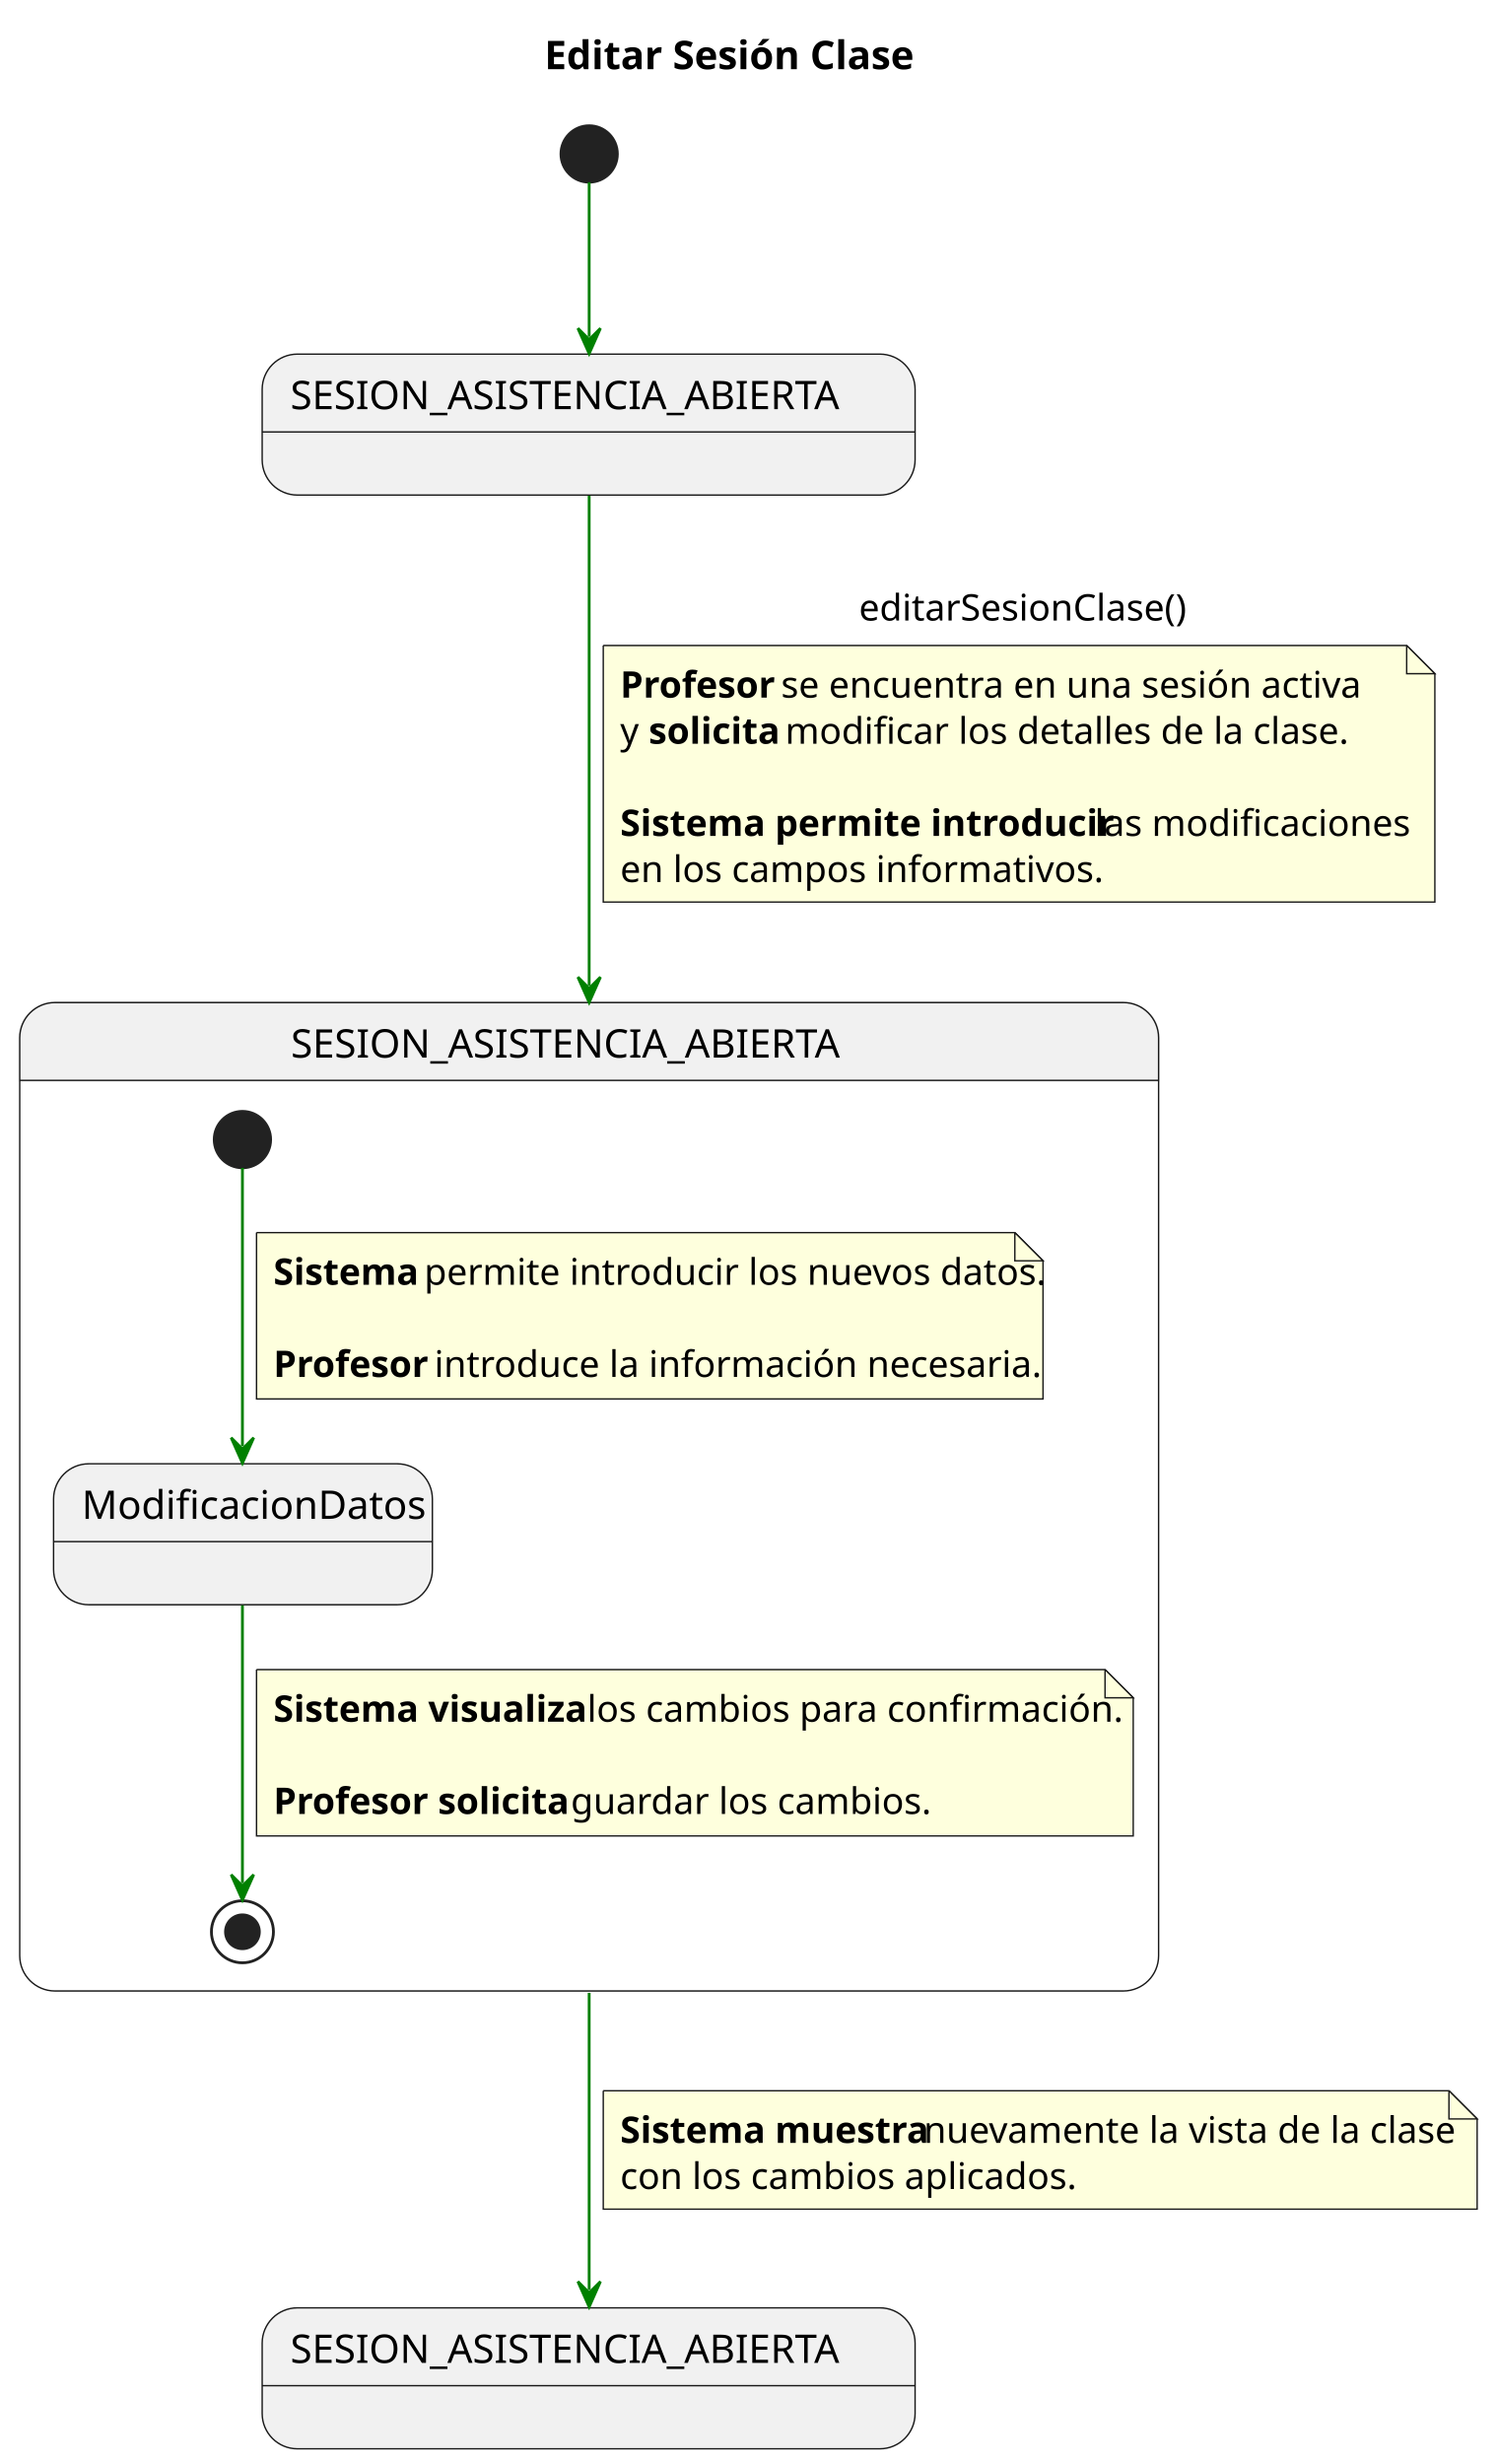
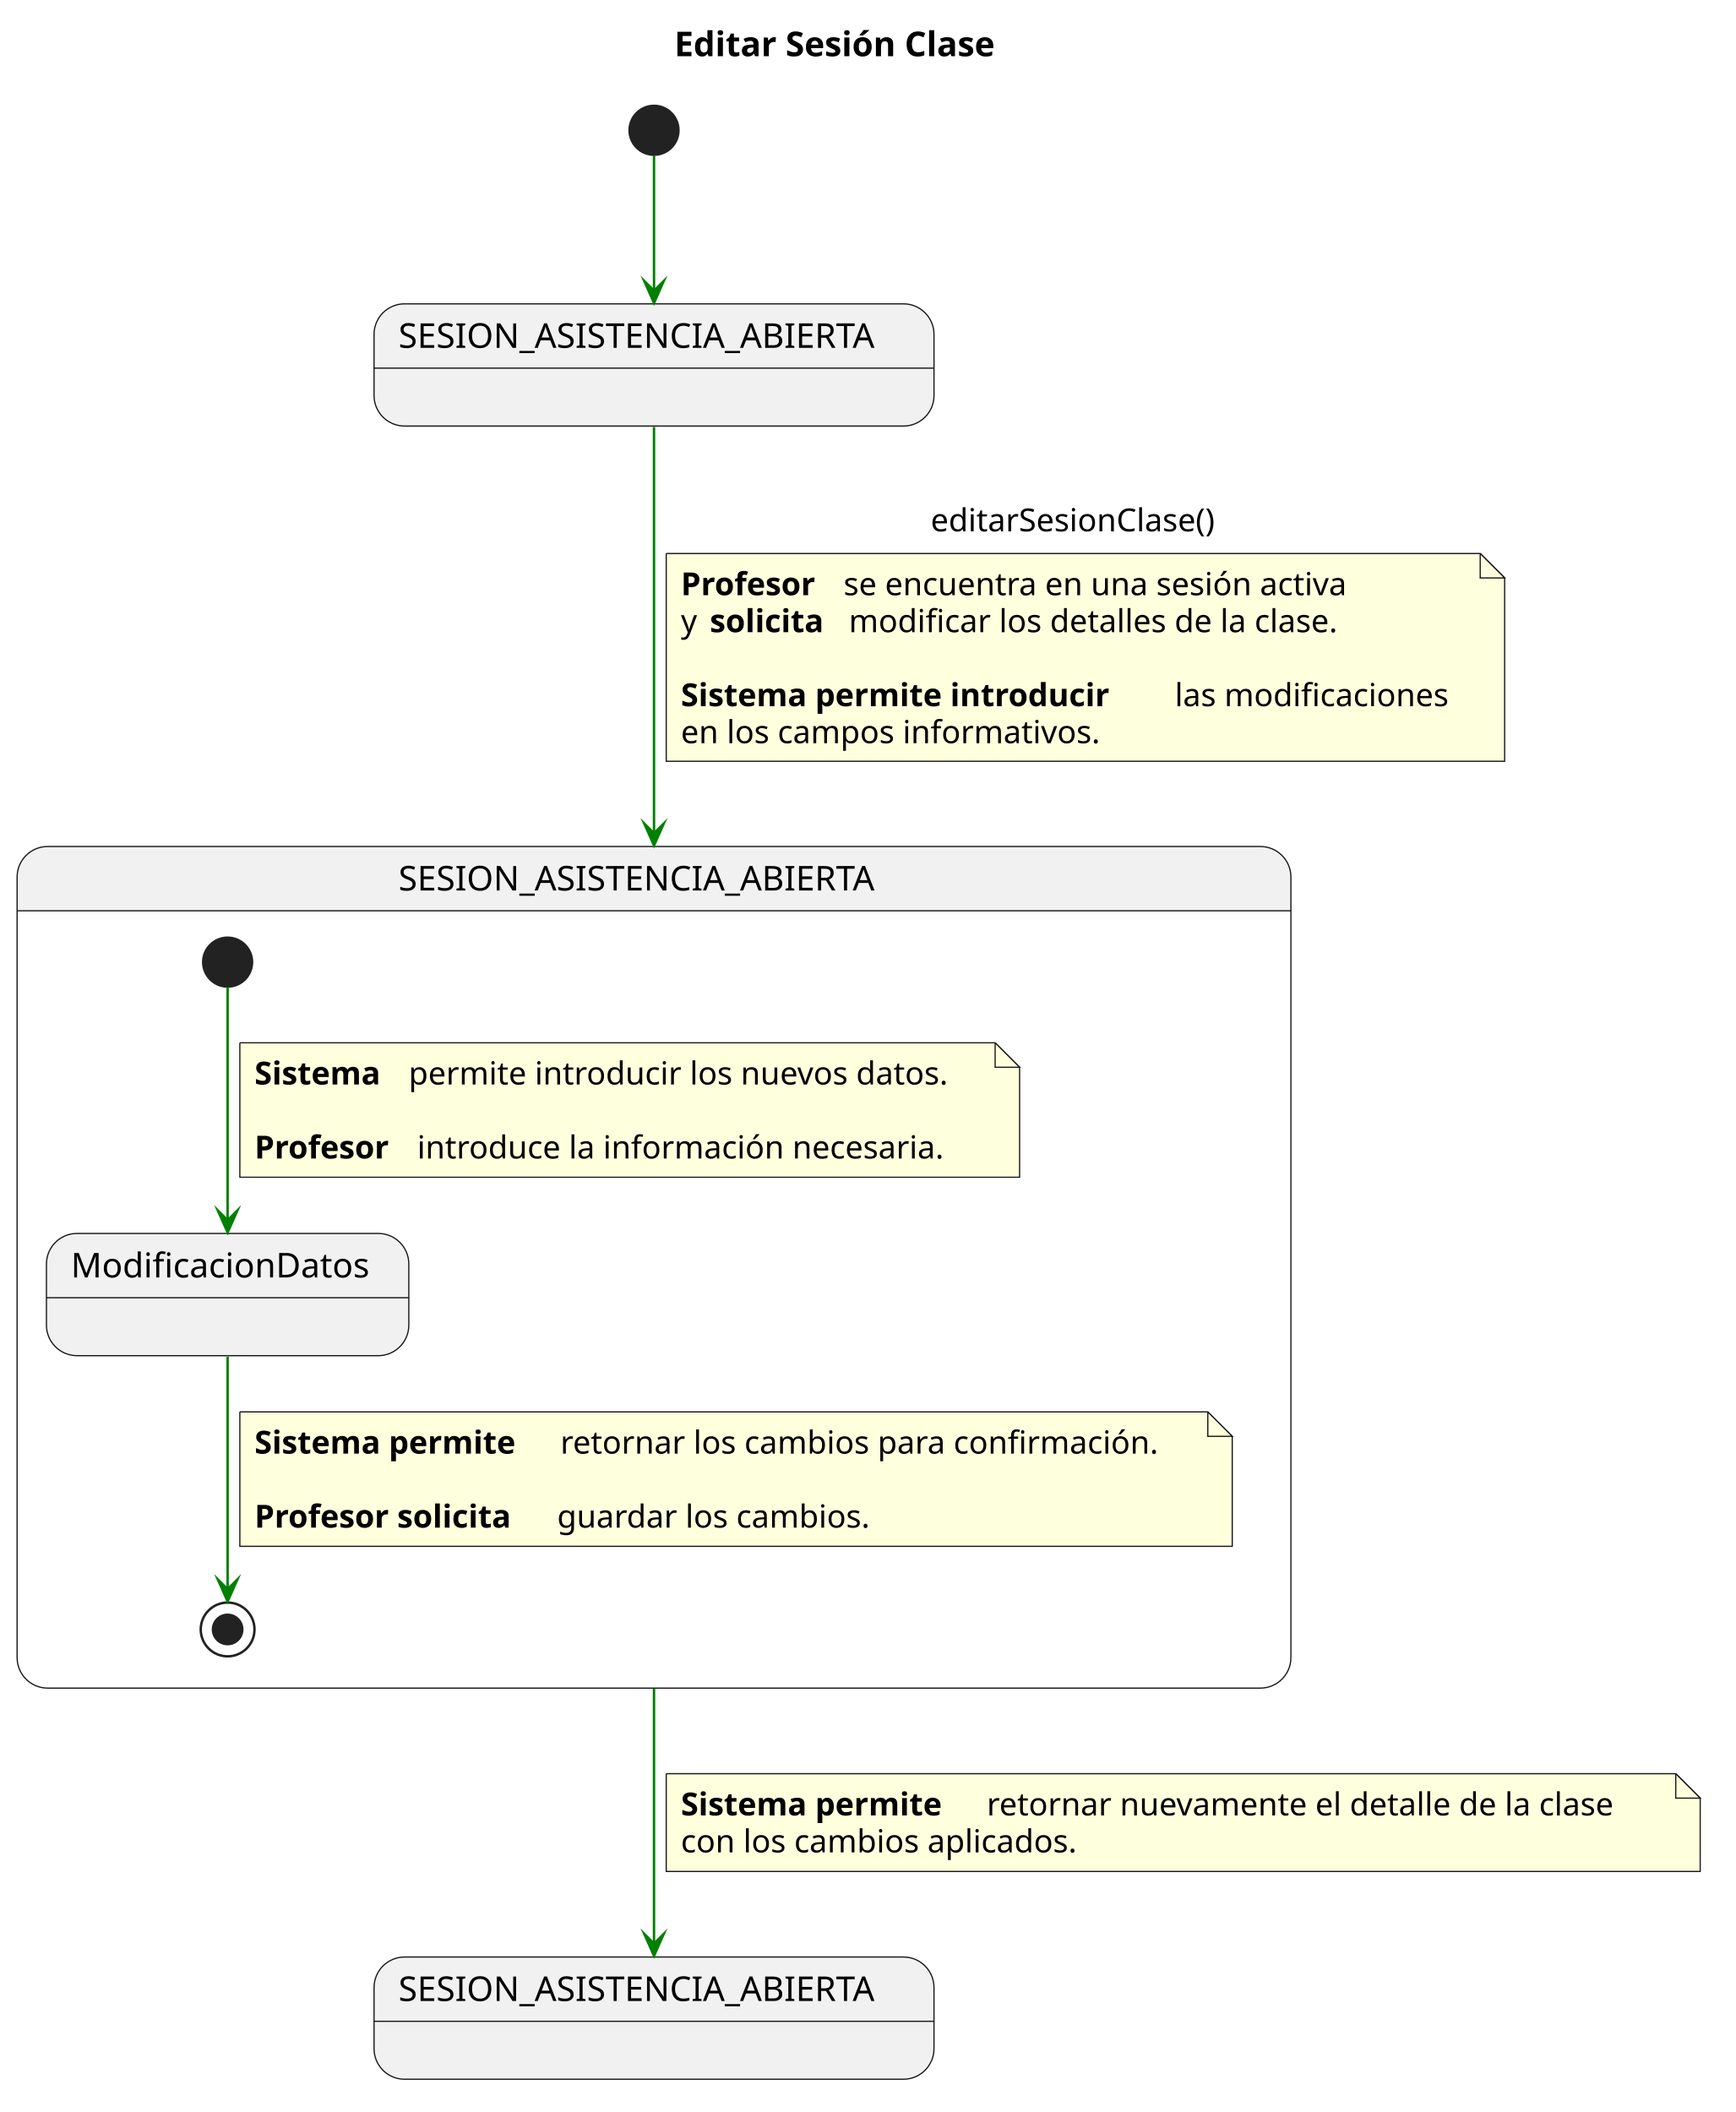
- <svg xmlns="http://www.w3.org/2000/svg" contentStyleType="text/css" data-diagram-type="STATE" height="874px" preserveAspectRatio="none" style="width:531px;height:874px;background:#FFFFFF;" version="1.1" viewBox="0 0 531 874" width="531px" zoomAndPan="magnify">
+ <svg xmlns="http://www.w3.org/2000/svg" version="1.1" data-diagram-type="STATE" style="width:710px;height:864px;background:#FFFFFF;" width="710px" height="864px" viewBox="0 0 710 864" zoomAndPan="magnify" preserveAspectRatio="none" contentStyleType="text/css">
  <defs />
  <g>
-     <text fill="#000000" font-family="sans-serif" font-size="14" font-weight="bold" lengthAdjust="spacing" textLength="130.717" x="193.142" y="24.533">Editar Sesión Clase</text>
-     <g id="SESION_ACTUAL_INICIAL">
-       <rect fill="#F1F1F1" height="50" rx="12.5" ry="12.5" style="stroke:#181818;stroke-width:0.5;" width="231.62" x="93" y="125.609" />
-       <line style="stroke:#181818;stroke-width:0.5;" x1="93" x2="324.62" y1="153.219" y2="153.219" />
-       <text fill="#000000" font-family="sans-serif" font-size="14" lengthAdjust="spacing" textLength="211.62" x="103" y="145.143">SESION_ASISTENCIA_ABIERTA</text>
+     <g class="title" data-source-line="1">
+       <text x="275.87" y="22.995" fill="#000000" font-size="14" lengthAdjust="spacing" textLength="151.819" font-weight="700" font-family="sans-serif">Editar Sesión Clase</text>
    </g>
-     <path d="M19.5,355.609 L398.5,355.609 A12.5,12.5 0 0 1 411,368.109 L411,383.219 L7,383.219 L7,368.109 A12.5,12.5 0 0 1 19.5,355.609" fill="#F1F1F1" style="stroke:#F1F1F1;stroke-width:1;" />
-     <rect fill="none" height="350.609" rx="12.5" ry="12.5" style="stroke:#181818;stroke-width:0.5;" width="404" x="7" y="355.609" />
-     <line style="stroke:#181818;stroke-width:0.5;" x1="7" x2="411" y1="383.219" y2="383.219" />
-     <text fill="#000000" font-family="sans-serif" font-size="14" lengthAdjust="spacing" textLength="211.62" x="103.19" y="375.143">SESION_ASISTENCIA_ABIERTA</text>
-     <g id="PROCESO_EDICION_COMP.ModificacionDatos">
-       <rect fill="#F1F1F1" height="50" rx="12.5" ry="12.5" style="stroke:#181818;stroke-width:0.5;" width="134.386" x="19" y="519.219" />
-       <line style="stroke:#181818;stroke-width:0.5;" x1="19" x2="153.386" y1="546.828" y2="546.828" />
-       <text fill="#000000" font-family="sans-serif" font-size="14" lengthAdjust="spacing" textLength="114.386" x="29" y="538.752">ModificacionDatos</text>
+     <g class="entity" data-qualified-name="SESION_ACTUAL_INICIAL" id="ent0001" data-source-line="4">
+       <rect x="153.02" y="124.297" width="229.084" height="50" fill="#F1F1F1" style="stroke:#181818;stroke-width:0.5;" rx="12.5" ry="12.5" />
+       <line x1="153.02" y1="150.594" x2="382.104" y2="150.594" style="stroke:#181818;stroke-width:0.5;" />
+       <text x="163.02" y="142.292" fill="#000000" font-size="14" lengthAdjust="spacing" textLength="209.084" font-family="sans-serif">SESION_ASISTENCIA_ABIERTA</text>
    </g>
-     <ellipse cx="86" cy="404.219" fill="#222222" rx="10" ry="10" style="stroke:#222222;stroke-width:1;" />
-     <ellipse cx="86" cy="685.219" fill="none" rx="11" ry="11" style="stroke:#222222;stroke-width:1;" />
-     <ellipse cx="86" cy="685.219" fill="#222222" rx="6" ry="6" style="stroke:#222222;stroke-width:1;" />
-     <g class="link" data-entity-1="*start*PROCESO_EDICION_COMP" data-entity-2="ModificacionDatos" data-source-line="23" data-uid="lnk6" id="link_*start*PROCESO_EDICION_COMP_ModificacionDatos">
-       <path d="M86,414.269 C86,435.259 86,481.809 86,512.969" fill="none" id="*start*PROCESO_EDICION_COMP-to-ModificacionDatos" style="stroke:#008000;stroke-width:1;" />
-       <polygon fill="#008000" points="86,518.969,90,509.969,86,513.969,82,509.969,86,518.969" style="stroke:#008000;stroke-width:1;" />
-       <path d="M91,437.219 L91,496.219 L370,496.219 L370,447.219 L360,437.219 L91,437.219" fill="#FEFFDD" style="stroke:#181818;stroke-width:0.5;" />
-       <path d="M360,437.219 L360,447.219 L370,447.219 L360,437.219" fill="#FEFFDD" style="stroke:#181818;stroke-width:0.5;" />
-       <text fill="#000000" font-family="sans-serif" font-size="13" font-weight="bold" lengthAdjust="spacing" textLength="49.861" x="97" y="455.714">Sistema</text>
-       <text fill="#000000" font-family="sans-serif" font-size="13" lengthAdjust="spacing" textLength="205.213" x="150.473" y="455.714">permite introducir los nuevos datos.</text>
-       <text fill="#000000" font-family="sans-serif" font-size="13" lengthAdjust="spacing" textLength="3.612" x="97" y="472.065"> </text>
-       <text fill="#000000" font-family="sans-serif" font-size="13" font-weight="bold" lengthAdjust="spacing" textLength="53.46" x="97" y="488.417">Profesor</text>
-       <text fill="#000000" font-family="sans-serif" font-size="13" lengthAdjust="spacing" textLength="201.608" x="154.072" y="488.417">introduce la información necesaria.</text>
+     <g class="entity" data-qualified-name="PROCESO_EDICION_COMP" id="ent0002" data-source-line="5">
+       <path d="M19.5,346.297 L515.62,346.297 A12.5,12.5 0 0 1 528.12,358.797 L528.12,372.594 L7,372.594 L7,358.797 A12.5,12.5 0 0 1 19.5,346.297" fill="#F1F1F1" />
+       <rect x="7" y="346.297" width="521.12" height="344.297" fill="none" style="stroke:#181818;stroke-width:0.5;" rx="12.5" ry="12.5" />
+       <line x1="7" y1="372.594" x2="528.12" y2="372.594" style="stroke:#181818;stroke-width:0.5;" />
+       <text x="163.018" y="364.292" fill="#000000" font-size="14" lengthAdjust="spacing" textLength="209.084" font-family="sans-serif">SESION_ASISTENCIA_ABIERTA</text>
+       <g class="entity" data-qualified-name="PROCESO_EDICION_COMP.ModificacionDatos" id="ent0004" data-source-line="21">
+         <rect x="19" y="504.594" width="148.249" height="50" fill="#F1F1F1" style="stroke:#181818;stroke-width:0.5;" rx="12.5" ry="12.5" />
+         <line x1="19" y1="530.891" x2="167.249" y2="530.891" style="stroke:#181818;stroke-width:0.5;" />
+         <text x="29" y="522.589" fill="#000000" font-size="14" lengthAdjust="spacing" textLength="128.249" font-family="sans-serif">ModificacionDatos</text>
+       </g>
+       <g class="start_entity" data-qualified-name="PROCESO_EDICION_COMP..start.PROCESO_EDICION_COMP" id="ent0008" data-source-line="23">
+         <ellipse cx="93.12" cy="393.594" rx="10" ry="10" fill="#222222" style="stroke:#222222;stroke-width:1;" />
+       </g>
+       <g class="end_entity" data-qualified-name="PROCESO_EDICION_COMP..end.PROCESO_EDICION_COMP" id="ent0010" data-source-line="30">
+         <ellipse cx="93.12" cy="666.594" rx="11" ry="11" fill="none" style="stroke:#222222;stroke-width:1;" />
+         <ellipse cx="93.12" cy="666.594" rx="6" ry="6" fill="#222222" style="stroke:#222222;stroke-width:1;" />
+       </g>
+       <g class="link" data-entity-1="ent0008" data-entity-2="ent0004" id="lnk9" data-source-line="23" data-link-type="dependency">
+         <path d="M93.12,403.804 C93.12,424.264 93.12,469.064 93.12,499.194" style="stroke:#008000;stroke-width:1;" fill="none" id="*start*PROCESO_EDICION_COMP-to-ModificacionDatos" />
+         <polygon points="93.12,504.194,97.12,495.194,93.12,499.194,89.12,495.194,93.12,504.194" fill="#008000" style="stroke:#008000;stroke-width:1;stroke-linejoin:miter;stroke-miterlimit:10;" />
+         <path d="M98.12,426.594 L98.12,481.594 L417.12,481.594 L417.12,436.594 L407.12,426.594 L98.12,426.594" style="stroke:#181818;stroke-width:0.5;" fill="#FEFFDD" />
+         <path d="M407.12,426.594 L407.12,436.594 L417.12,436.594 L407.12,426.594" style="stroke:#181818;stroke-width:0.5;" fill="#FEFFDD" />
+         <text x="104.12" y="443.661" fill="#000000" font-size="13" lengthAdjust="spacing" textLength="58.906" font-weight="700" font-family="sans-serif">Sistema</text>
+         <text x="167.159" y="443.661" fill="#000000" font-size="13" lengthAdjust="spacing" textLength="235.746" font-family="sans-serif">permite introducir los nuevos datos.</text>
+         <text x="104.12" y="458.793" fill="#000000" font-size="13" lengthAdjust="spacing" textLength="4.132" font-family="sans-serif"> </text>
+         <text x="104.12" y="473.926" fill="#000000" font-size="13" lengthAdjust="spacing" textLength="62.423" font-weight="700" font-family="sans-serif">Profesor</text>
+         <text x="170.675" y="473.926" fill="#000000" font-size="13" lengthAdjust="spacing" textLength="230.344" font-family="sans-serif">introduce la información necesaria.</text>
+       </g>
+       <g class="link" data-entity-1="ent0004" data-entity-2="ent0010" id="lnk11" data-source-line="30" data-link-type="dependency">
+         <path d="M93.12,555.044 C93.12,584.824 93.12,628.804 93.12,650.134" style="stroke:#008000;stroke-width:1;" fill="none" id="ModificacionDatos-to-*end*PROCESO_EDICION_COMP" />
+         <polygon points="93.12,655.134,97.12,646.134,93.12,650.134,89.12,646.134,93.12,655.134" fill="#008000" style="stroke:#008000;stroke-width:1;stroke-linejoin:miter;stroke-miterlimit:10;" />
+         <path d="M98.12,577.594 L98.12,632.594 L504.12,632.594 L504.12,587.594 L494.12,577.594 L98.12,577.594" style="stroke:#181818;stroke-width:0.5;" fill="#FEFFDD" />
+         <path d="M494.12,577.594 L494.12,587.594 L504.12,587.594 L494.12,577.594" style="stroke:#181818;stroke-width:0.5;" fill="#FEFFDD" />
+         <text x="104.12" y="594.661" fill="#000000" font-size="13" lengthAdjust="spacing" textLength="120.999" font-weight="700" font-family="sans-serif">Sistema permite</text>
+         <text x="229.251" y="594.661" fill="#000000" font-size="13" lengthAdjust="spacing" textLength="260.641" font-family="sans-serif">retornar los cambios para confirmación.</text>
+         <text x="104.12" y="609.793" fill="#000000" font-size="13" lengthAdjust="spacing" textLength="4.132" font-family="sans-serif"> </text>
+         <text x="104.12" y="624.926" fill="#000000" font-size="13" lengthAdjust="spacing" textLength="119.679" font-weight="700" font-family="sans-serif">Profesor solicita</text>
+         <text x="227.931" y="624.926" fill="#000000" font-size="13" lengthAdjust="spacing" textLength="136.468" font-family="sans-serif">guardar los cambios.</text>
+       </g>
    </g>
-     <g class="link" data-entity-1="ModificacionDatos" data-entity-2="*end*PROCESO_EDICION_COMP" data-source-line="30" data-uid="lnk8" id="link_ModificacionDatos_*end*PROCESO_EDICION_COMP">
-       <path d="M86,569.429 C86,600.229 86,646.059 86,667.959" fill="none" id="ModificacionDatos-to-*end*PROCESO_EDICION_COMP" style="stroke:#008000;stroke-width:1;" />
-       <polygon fill="#008000" points="86,673.959,90,664.959,86,668.959,82,664.959,86,673.959" style="stroke:#008000;stroke-width:1;" />
-       <path d="M91,592.219 L91,651.219 L402,651.219 L402,602.219 L392,592.219 L91,592.219" fill="#FEFFDD" style="stroke:#181818;stroke-width:0.5;" />
-       <path d="M392,592.219 L392,602.219 L402,602.219 L392,592.219" fill="#FEFFDD" style="stroke:#181818;stroke-width:0.5;" />
-       <text fill="#000000" font-family="sans-serif" font-size="13" font-weight="bold" lengthAdjust="spacing" textLength="107.669" x="97" y="610.714">Sistema visualiza</text>
-       <text fill="#000000" font-family="sans-serif" font-size="13" lengthAdjust="spacing" textLength="179.188" x="208.281" y="610.714">los cambios para confirmación.</text>
-       <text fill="#000000" font-family="sans-serif" font-size="13" lengthAdjust="spacing" textLength="3.612" x="97" y="627.065"> </text>
-       <text fill="#000000" font-family="sans-serif" font-size="13" font-weight="bold" lengthAdjust="spacing" textLength="101.867" x="97" y="643.417">Profesor solicita</text>
-       <text fill="#000000" font-family="sans-serif" font-size="13" lengthAdjust="spacing" textLength="120.669" x="202.479" y="643.417">guardar los cambios.</text>
+     <g class="entity" data-qualified-name="SESION_ACTUAL_FINAL" id="ent0003" data-source-line="6">
+       <rect x="153.02" y="800.597" width="229.084" height="50" fill="#F1F1F1" style="stroke:#181818;stroke-width:0.5;" rx="12.5" ry="12.5" />
+       <line x1="153.02" y1="826.894" x2="382.104" y2="826.894" style="stroke:#181818;stroke-width:0.5;" />
+       <text x="163.02" y="818.592" fill="#000000" font-size="14" lengthAdjust="spacing" textLength="209.084" font-family="sans-serif">SESION_ASISTENCIA_ABIERTA</text>
    </g>
-     <g id="SESION_ACTUAL_FINAL">
-       <rect fill="#F1F1F1" height="50" rx="12.5" ry="12.5" style="stroke:#181818;stroke-width:0.5;" width="231.62" x="93" y="818.609" />
-       <line style="stroke:#181818;stroke-width:0.5;" x1="93" x2="324.62" y1="846.219" y2="846.219" />
-       <text fill="#000000" font-family="sans-serif" font-size="14" lengthAdjust="spacing" textLength="211.62" x="103" y="838.143">SESION_ASISTENCIA_ABIERTA</text>
+     <g class="start_entity" data-qualified-name=".start." id="ent0005" data-source-line="8">
+       <ellipse cx="267.56" cy="53.297" rx="10" ry="10" fill="#222222" style="stroke:#222222;stroke-width:1;" />
    </g>
-     <ellipse cx="209" cy="54.609" fill="#222222" rx="10" ry="10" style="stroke:#222222;stroke-width:1;" />
-     <g class="link" data-entity-1="*start*" data-entity-2="SESION_ACTUAL_INICIAL" data-source-line="8" data-uid="lnk3" id="link_*start*_SESION_ACTUAL_INICIAL">
-       <path d="M209,64.619 C209,78.499 209,99.579 209,119.449" fill="none" id="*start*-to-SESION_ACTUAL_INICIAL" style="stroke:#008000;stroke-width:1;" />
-       <polygon fill="#008000" points="209,125.449,213,116.449,209,120.449,205,116.449,209,125.449" style="stroke:#008000;stroke-width:1;" />
+     <g class="link" data-entity-1="ent0005" data-entity-2="ent0001" id="lnk6" data-source-line="8" data-link-type="dependency">
+       <path d="M267.56,63.657 C267.56,77.587 267.56,99.257 267.56,118.947" style="stroke:#008000;stroke-width:1;" fill="none" id="*start*-to-SESION_ACTUAL_INICIAL" />
+       <polygon points="267.56,123.947,271.56,114.947,267.56,118.947,263.56,114.947,267.56,123.947" fill="#008000" style="stroke:#008000;stroke-width:1;stroke-linejoin:miter;stroke-miterlimit:10;" />
    </g>
-     <g class="link" data-entity-1="SESION_ACTUAL_INICIAL" data-entity-2="PROCESO_EDICION_COMP" data-source-line="10" data-uid="lnk4" id="link_SESION_ACTUAL_INICIAL_PROCESO_EDICION_COMP">
-       <path d="M209,175.859 C209,212.569 209,279.429 209,349.579" fill="none" id="SESION_ACTUAL_INICIAL-to-PROCESO_EDICION_COMP" style="stroke:#008000;stroke-width:1;" />
-       <polygon fill="#008000" points="209,355.579,213,346.579,209,350.579,205,346.579,209,355.579" style="stroke:#008000;stroke-width:1;" />
-       <text fill="#000000" font-family="sans-serif" font-size="13" lengthAdjust="spacing" textLength="114.163" x="304.687" y="220.105">editarSesionClase()</text>
-       <path d="M214,228.961 L214,319.961 L509,319.961 L509,238.961 L499,228.961 L214,228.961" fill="#FEFFDD" style="stroke:#181818;stroke-width:0.5;" />
-       <path d="M499,228.961 L499,238.961 L509,238.961 L499,228.961" fill="#FEFFDD" style="stroke:#181818;stroke-width:0.5;" />
-       <text fill="#000000" font-family="sans-serif" font-size="13" font-weight="bold" lengthAdjust="spacing" textLength="53.46" x="220" y="247.456">Profesor</text>
-       <text fill="#000000" font-family="sans-serif" font-size="13" lengthAdjust="spacing" textLength="197.298" x="277.072" y="247.456">se encuentra en una sesión activa</text>
-       <text fill="#000000" font-family="sans-serif" font-size="13" lengthAdjust="spacing" textLength="6.5" x="220" y="263.808">y</text>
-       <text fill="#000000" font-family="sans-serif" font-size="13" font-weight="bold" lengthAdjust="spacing" textLength="44.795" x="230.112" y="263.808">solicita</text>
-       <text fill="#000000" font-family="sans-serif" font-size="13" lengthAdjust="spacing" textLength="190.76" x="278.519" y="263.808">modificar los detalles de la clase.</text>
-       <text fill="#000000" font-family="sans-serif" font-size="13" lengthAdjust="spacing" textLength="3.612" x="220" y="280.159"> </text>
-       <text fill="#000000" font-family="sans-serif" font-size="13" font-weight="bold" lengthAdjust="spacing" textLength="164.709" x="220" y="296.511">Sistema permite introducir</text>
-       <text fill="#000000" font-family="sans-serif" font-size="13" lengthAdjust="spacing" textLength="106.215" x="388.321" y="296.511">las modificaciones</text>
-       <text fill="#000000" font-family="sans-serif" font-size="13" lengthAdjust="spacing" textLength="161.123" x="220" y="312.862">en los campos informativos.</text>
+     <g class="link" data-entity-1="ent0001" data-entity-2="ent0002" id="lnk7" data-source-line="10" data-link-type="dependency">
+       <path d="M267.56,174.677 C267.56,210.147 267.56,274.087 267.56,340.887" style="stroke:#008000;stroke-width:1;" fill="none" id="SESION_ACTUAL_INICIAL-to-PROCESO_EDICION_COMP" />
+       <polygon points="267.56,345.887,271.56,336.887,267.56,340.887,263.56,336.887,267.56,345.887" fill="#008000" style="stroke:#008000;stroke-width:1;stroke-linejoin:miter;stroke-miterlimit:10;" />
+       <text x="380.75" y="217.364" fill="#000000" font-size="13" lengthAdjust="spacing" textLength="126.668" font-family="sans-serif">editarSesionClase()</text>
+       <path d="M272.56,226.43 L272.56,311.43 L615.56,311.43 L615.56,236.43 L605.56,226.43 L272.56,226.43" style="stroke:#181818;stroke-width:0.5;" fill="#FEFFDD" />
+       <path d="M605.56,226.43 L605.56,236.43 L615.56,236.43 L605.56,226.43" style="stroke:#181818;stroke-width:0.5;" fill="#FEFFDD" />
+       <text x="278.56" y="243.497" fill="#000000" font-size="13" lengthAdjust="spacing" textLength="62.423" font-weight="700" font-family="sans-serif">Profesor</text>
+       <text x="345.115" y="243.497" fill="#000000" font-size="13" lengthAdjust="spacing" textLength="223.215" font-family="sans-serif">se encuentra en una sesión activa</text>
+       <text x="278.56" y="258.629" fill="#000000" font-size="13" lengthAdjust="spacing" textLength="7.693" font-family="sans-serif">y</text>
+       <text x="290.386" y="258.629" fill="#000000" font-size="13" lengthAdjust="spacing" textLength="52.73" font-weight="700" font-family="sans-serif">solicita</text>
+       <text x="347.248" y="258.629" fill="#000000" font-size="13" lengthAdjust="spacing" textLength="216.893" font-family="sans-serif">modificar los detalles de la clase.</text>
+       <text x="278.56" y="273.762" fill="#000000" font-size="13" lengthAdjust="spacing" textLength="4.132" font-family="sans-serif"> </text>
+       <text x="278.56" y="288.895" fill="#000000" font-size="13" lengthAdjust="spacing" textLength="197.926" font-weight="700" font-family="sans-serif">Sistema permite introducir</text>
+       <text x="480.619" y="288.895" fill="#000000" font-size="13" lengthAdjust="spacing" textLength="119.99" font-family="sans-serif">las modificaciones</text>
+       <text x="278.56" y="304.028" fill="#000000" font-size="13" lengthAdjust="spacing" textLength="183.346" font-family="sans-serif">en los campos informativos.</text>
    </g>
-     <g class="link" data-entity-1="PROCESO_EDICION_COMP" data-entity-2="SESION_ACTUAL_FINAL" data-source-line="39" data-uid="lnk9" id="link_PROCESO_EDICION_COMP_SESION_ACTUAL_FINAL">
-       <path d="M209,706.869 C209,750.999 209,786.989 209,812.279" fill="none" id="PROCESO_EDICION_COMP-to-SESION_ACTUAL_FINAL" style="stroke:#008000;stroke-width:1;" />
-       <polygon fill="#008000" points="209,818.279,213,809.279,209,813.279,205,809.279,209,818.279" style="stroke:#008000;stroke-width:1;" />
-       <path d="M214,741.609 L214,783.609 L524,783.609 L524,751.609 L514,741.609 L214,741.609" fill="#FEFFDD" style="stroke:#181818;stroke-width:0.5;" />
-       <path d="M514,741.609 L514,751.609 L524,751.609 L514,741.609" fill="#FEFFDD" style="stroke:#181818;stroke-width:0.5;" />
-       <text fill="#000000" font-family="sans-serif" font-size="13" font-weight="bold" lengthAdjust="spacing" textLength="104.051" x="220" y="760.105">Sistema muestra</text>
-       <text fill="#000000" font-family="sans-serif" font-size="13" lengthAdjust="spacing" textLength="181.384" x="327.663" y="760.105">nuevamente la vista de la clase</text>
-       <text fill="#000000" font-family="sans-serif" font-size="13" lengthAdjust="spacing" textLength="155.359" x="220" y="776.456">con los cambios aplicados.</text>
+     <g class="link" data-entity-1="ent0002" data-entity-2="ent0003" id="lnk12" data-source-line="39" data-link-type="dependency">
+       <path d="M267.56,690.757 C267.56,733.957 267.56,770.127 267.56,795.117" style="stroke:#008000;stroke-width:1;" fill="none" id="PROCESO_EDICION_COMP-to-SESION_ACTUAL_FINAL" />
+       <polygon points="267.56,800.117,271.56,791.117,267.56,795.117,263.56,791.117,267.56,800.117" fill="#008000" style="stroke:#008000;stroke-width:1;stroke-linejoin:miter;stroke-miterlimit:10;" />
+       <path d="M272.56,725.597 L272.56,765.597 L695.56,765.597 L695.56,735.597 L685.56,725.597 L272.56,725.597" style="stroke:#181818;stroke-width:0.5;" fill="#FEFFDD" />
+       <path d="M685.56,725.597 L685.56,735.597 L695.56,735.597 L685.56,725.597" style="stroke:#181818;stroke-width:0.5;" fill="#FEFFDD" />
+       <text x="278.56" y="742.664" fill="#000000" font-size="13" lengthAdjust="spacing" textLength="120.999" font-weight="700" font-family="sans-serif">Sistema permite</text>
+       <text x="403.691" y="742.664" fill="#000000" font-size="13" lengthAdjust="spacing" textLength="277.685" font-family="sans-serif">retornar nuevamente el detalle de la clase</text>
+       <text x="278.56" y="757.797" fill="#000000" font-size="13" lengthAdjust="spacing" textLength="174.11" font-family="sans-serif">con los cambios aplicados.</text>
    </g>
  </g>
</svg>
